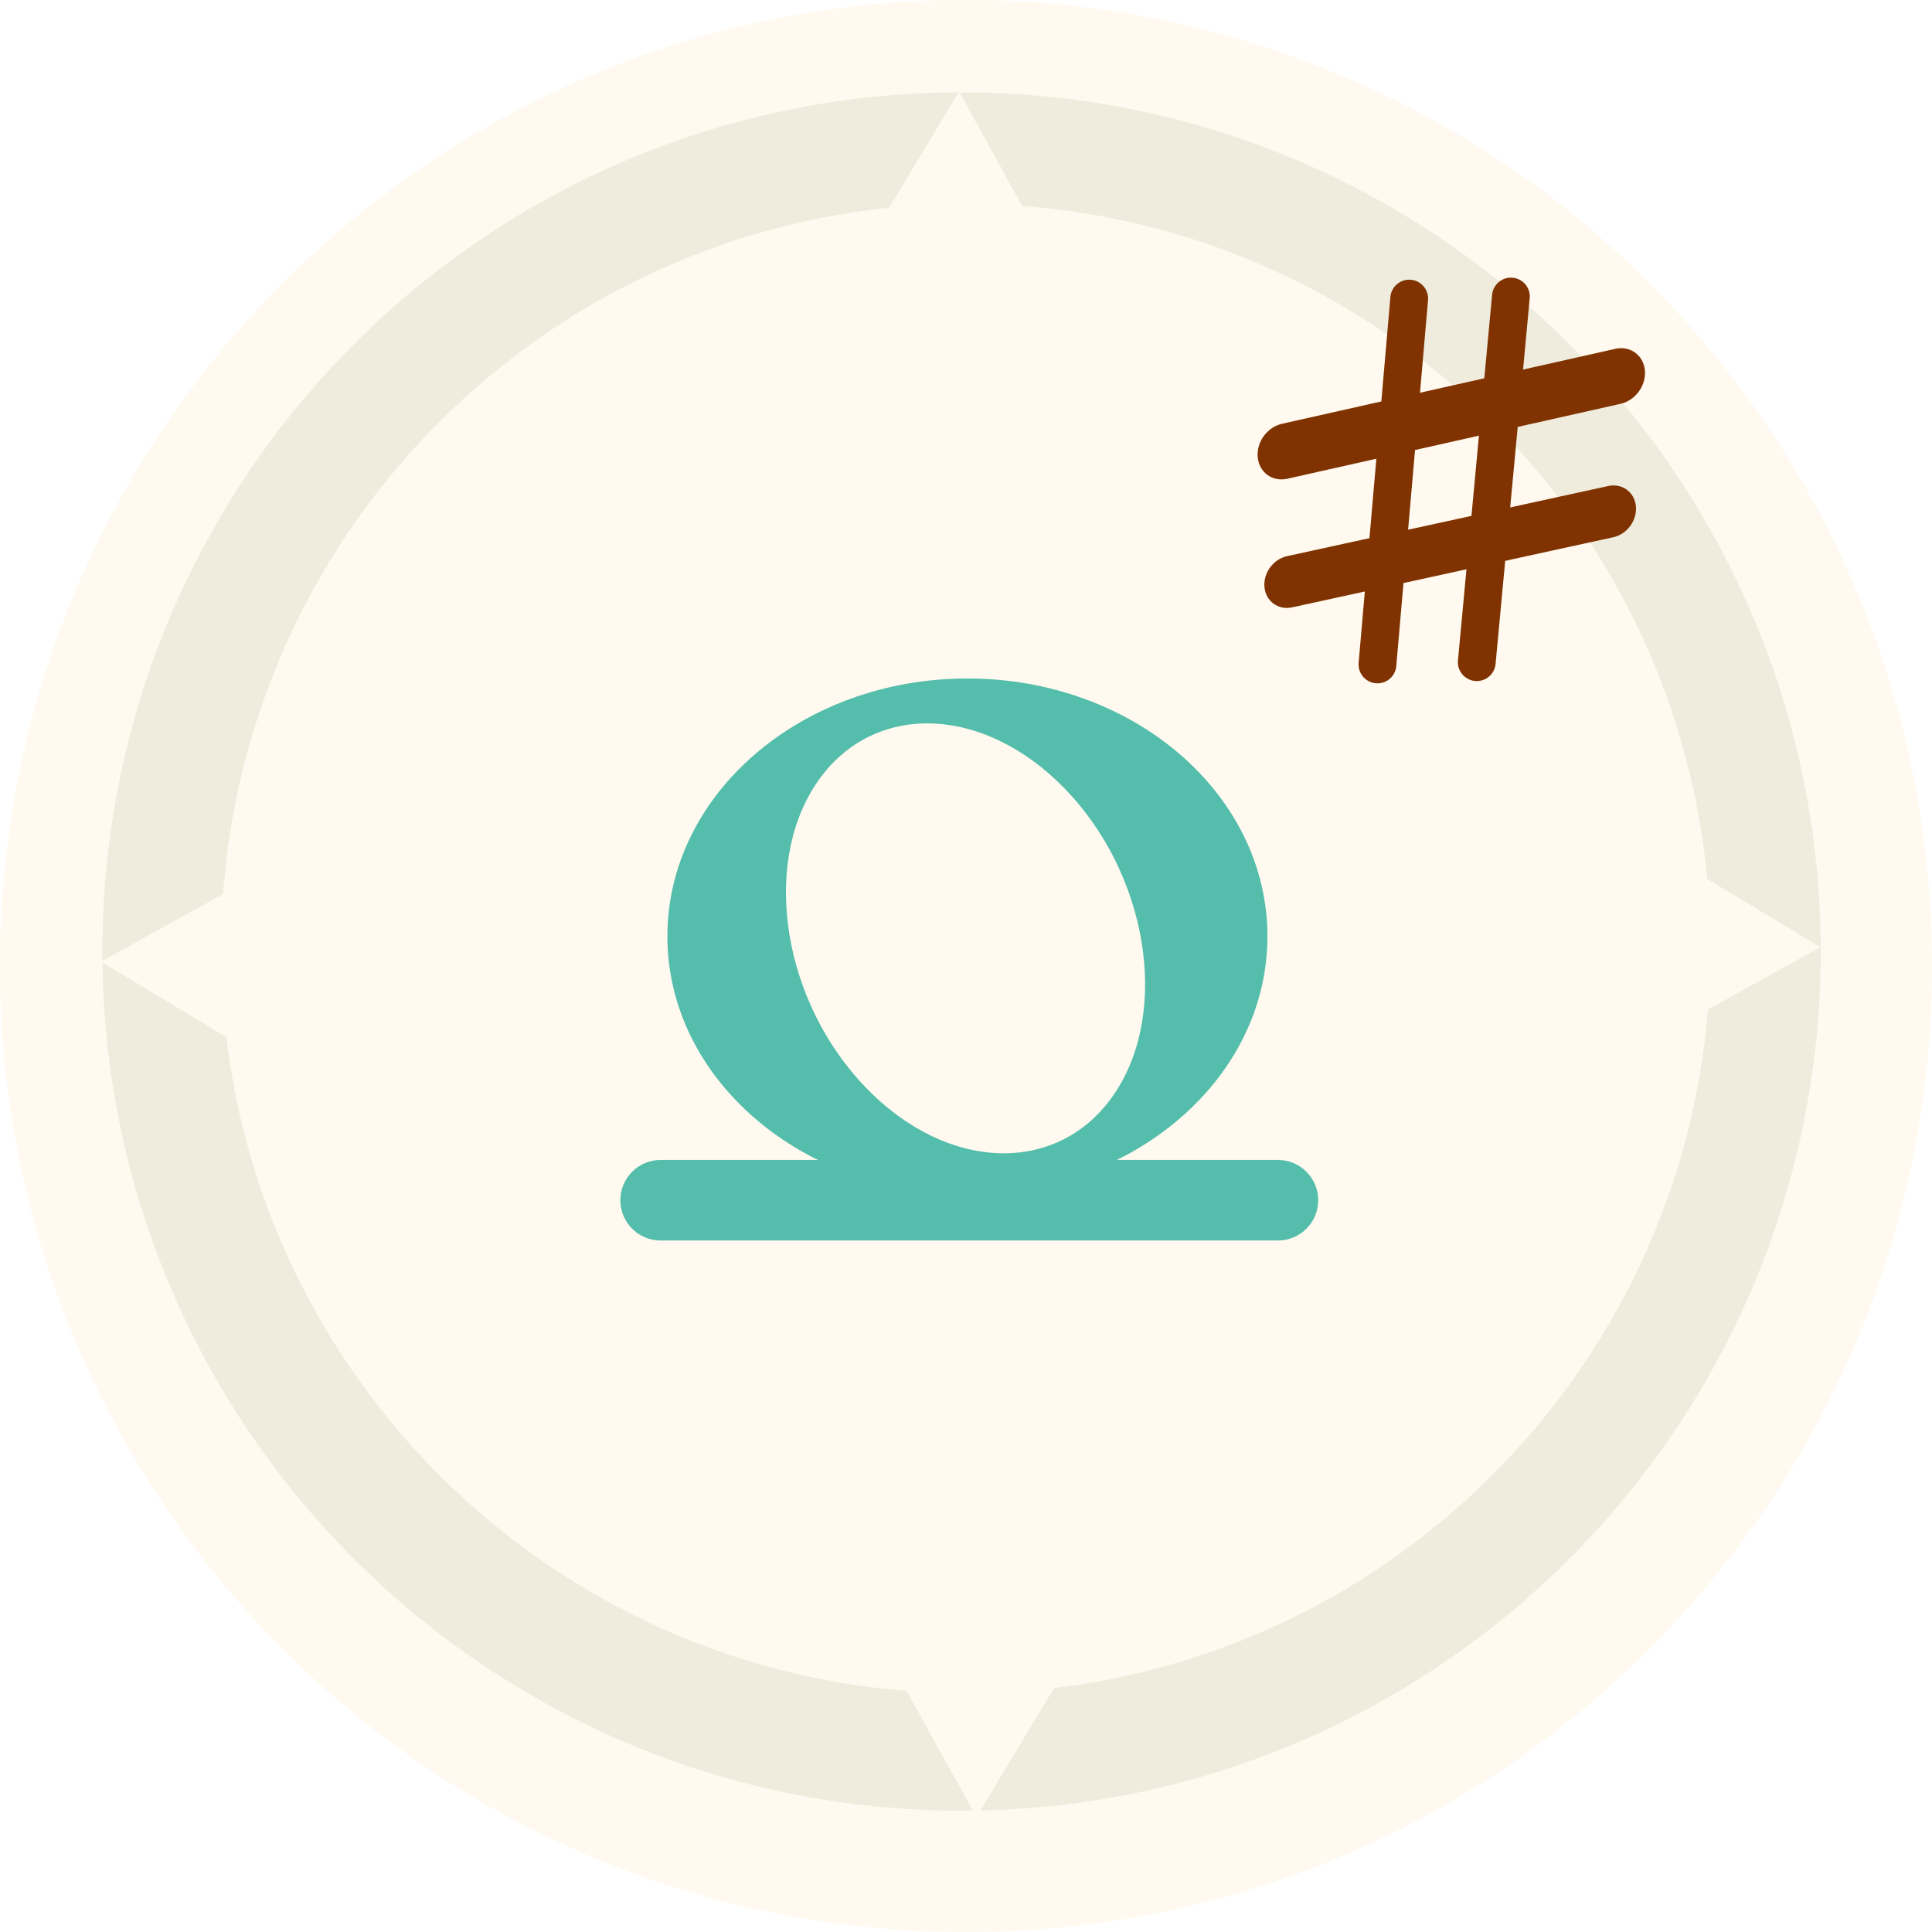
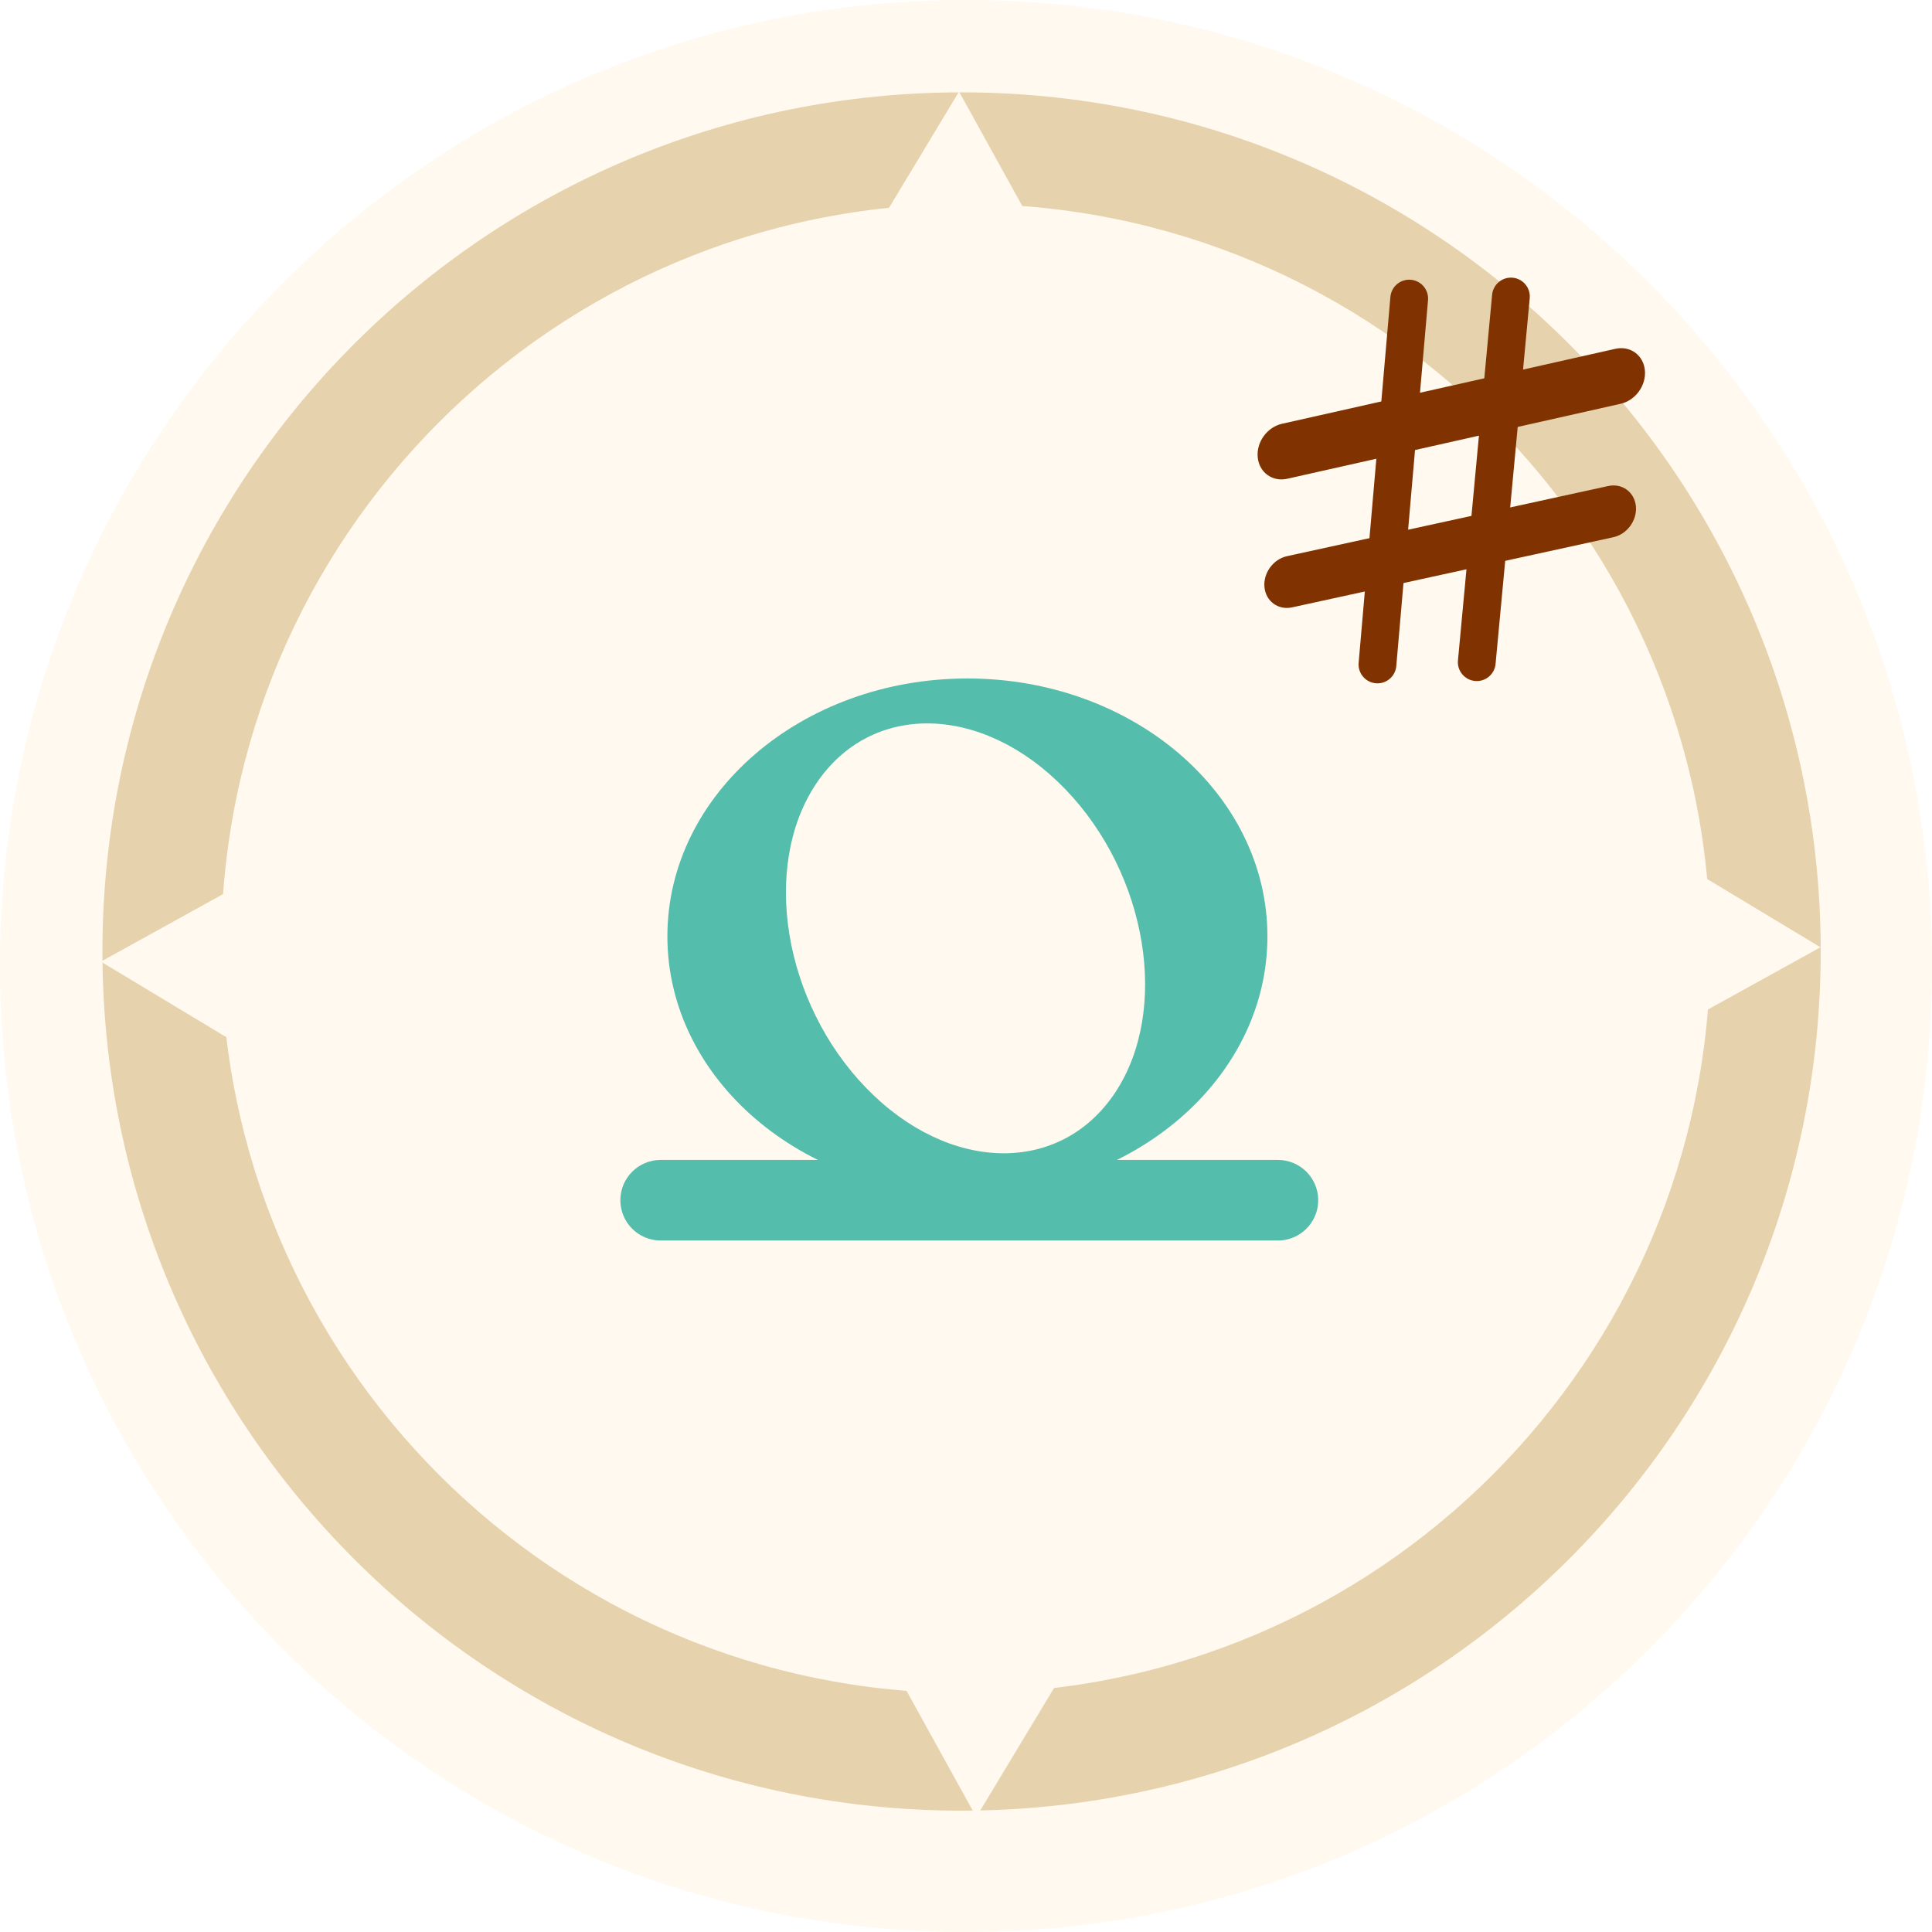
<svg xmlns="http://www.w3.org/2000/svg" width="178.429mm" height="178.429mm" viewBox="0 0 178.429 178.429" version="1.1" id="svg1" xml:space="preserve">
  <defs id="defs1" />
  <g id="layer1" transform="translate(-17.62061,-59.49844)">
    <circle style="fill:#fff9ef;fill-opacity:1;stroke-width:0.922" id="path3" cx="106.835" cy="148.713" r="89.215" />
-     <circle style="fill:#efecdd;fill-opacity:1;stroke-width:0.82" id="ellipse4" cx="106.426" cy="147.375" r="79.346" />
+     <circle style="fill:#e6d3ae;fill-opacity:1;stroke-width:0.82" id="ellipse4" cx="106.426" cy="147.375" r="79.346" />
    <circle style="fill:#fff9ef;fill-opacity:1;stroke-width:0.709" id="circle4" cx="106.814" cy="147.1" r="68.77" />
    <ellipse style="fill:#54bdab;fill-opacity:1;stroke-width:0.21" id="path1" ry="23.814" rx="27.708" cy="145.973" cx="106.965" />
    <ellipse style="fill:#fff9ef;fill-opacity:1;stroke-width:0.149" id="ellipse1" ry="16.58" rx="19.854" cy="25.427" cx="173.895" transform="matrix(0.6951934,0.7188227,-0.5545061,0.8321797,0,0)" />
    <rect style="fill:#54bdab;fill-opacity:1;stroke-width:0.194" id="rect3" width="64.45" height="7.442" x="74.914" y="166.624" ry="3.721" />
    <path style="fill:#fff9ef;fill-opacity:1;stroke-width:0.265" id="path4" d="M 123.698,104.891 103.72,99.977 83.743,95.063 97.987,80.22 112.231,65.376 117.965,85.133 Z" transform="rotate(-12.7522,120.7702,93.69161)" />
    <path style="fill:#fff9ef;fill-opacity:1;stroke-width:0.265" id="path5" d="m 122.232,105.092 -19.977,-4.914 -19.977,-4.914 14.244,-14.844 14.244,-14.844 5.733,19.758 z" transform="rotate(-102.7522,101.9042,140.4292)" />
    <path style="fill:#fff9ef;fill-opacity:1;stroke-width:0.265" id="path6" d="m 122.232,105.092 -19.977,-4.914 -19.977,-4.914 14.244,-14.844 14.244,-14.844 5.733,19.758 z" transform="rotate(167.2478,100.2399,146.2765)" />
    <path style="fill:#fff9ef;fill-opacity:1;stroke-width:0.265" id="path7" d="m 122.232,105.092 -19.977,-4.914 -19.977,-4.914 14.244,-14.844 14.244,-14.844 5.733,19.758 z" transform="rotate(77.2478,97.31242,153.2046)" />
  </g>
  <g id="layer1-5" transform="translate(-19.33073,-61.75564)" style="fill:#803300">
    <rect style="fill:#803300;fill-opacity:1;stroke-width:0.101" id="rect1" width="37.406" height="3.489" x="74.33" y="-158.385" ry="1.745" transform="rotate(94.95931)" />
    <rect style="fill:#803300;fill-opacity:1;stroke-width:0.101" id="rect2" width="37.406" height="3.489" x="72.236" y="-168.216" ry="1.745" transform="rotate(95.33579)" />
    <rect style="fill:#803300;fill-opacity:1;stroke-width:0.121" id="rect4" width="36.65" height="5.1" x="-162.423" y="-134.756" ry="2.55" transform="matrix(-0.9756335,0.2194066,-0.09665404,-0.995318,0,0)" />
    <rect style="fill:#803300;fill-opacity:1;stroke-width:0.115" id="rect5" width="35.11" height="4.752" x="-159.831" y="-145.686" ry="2.376" transform="matrix(-0.9769771,0.2133441,-0.09950936,-0.9950366,0,0)" />
  </g>
</svg>
